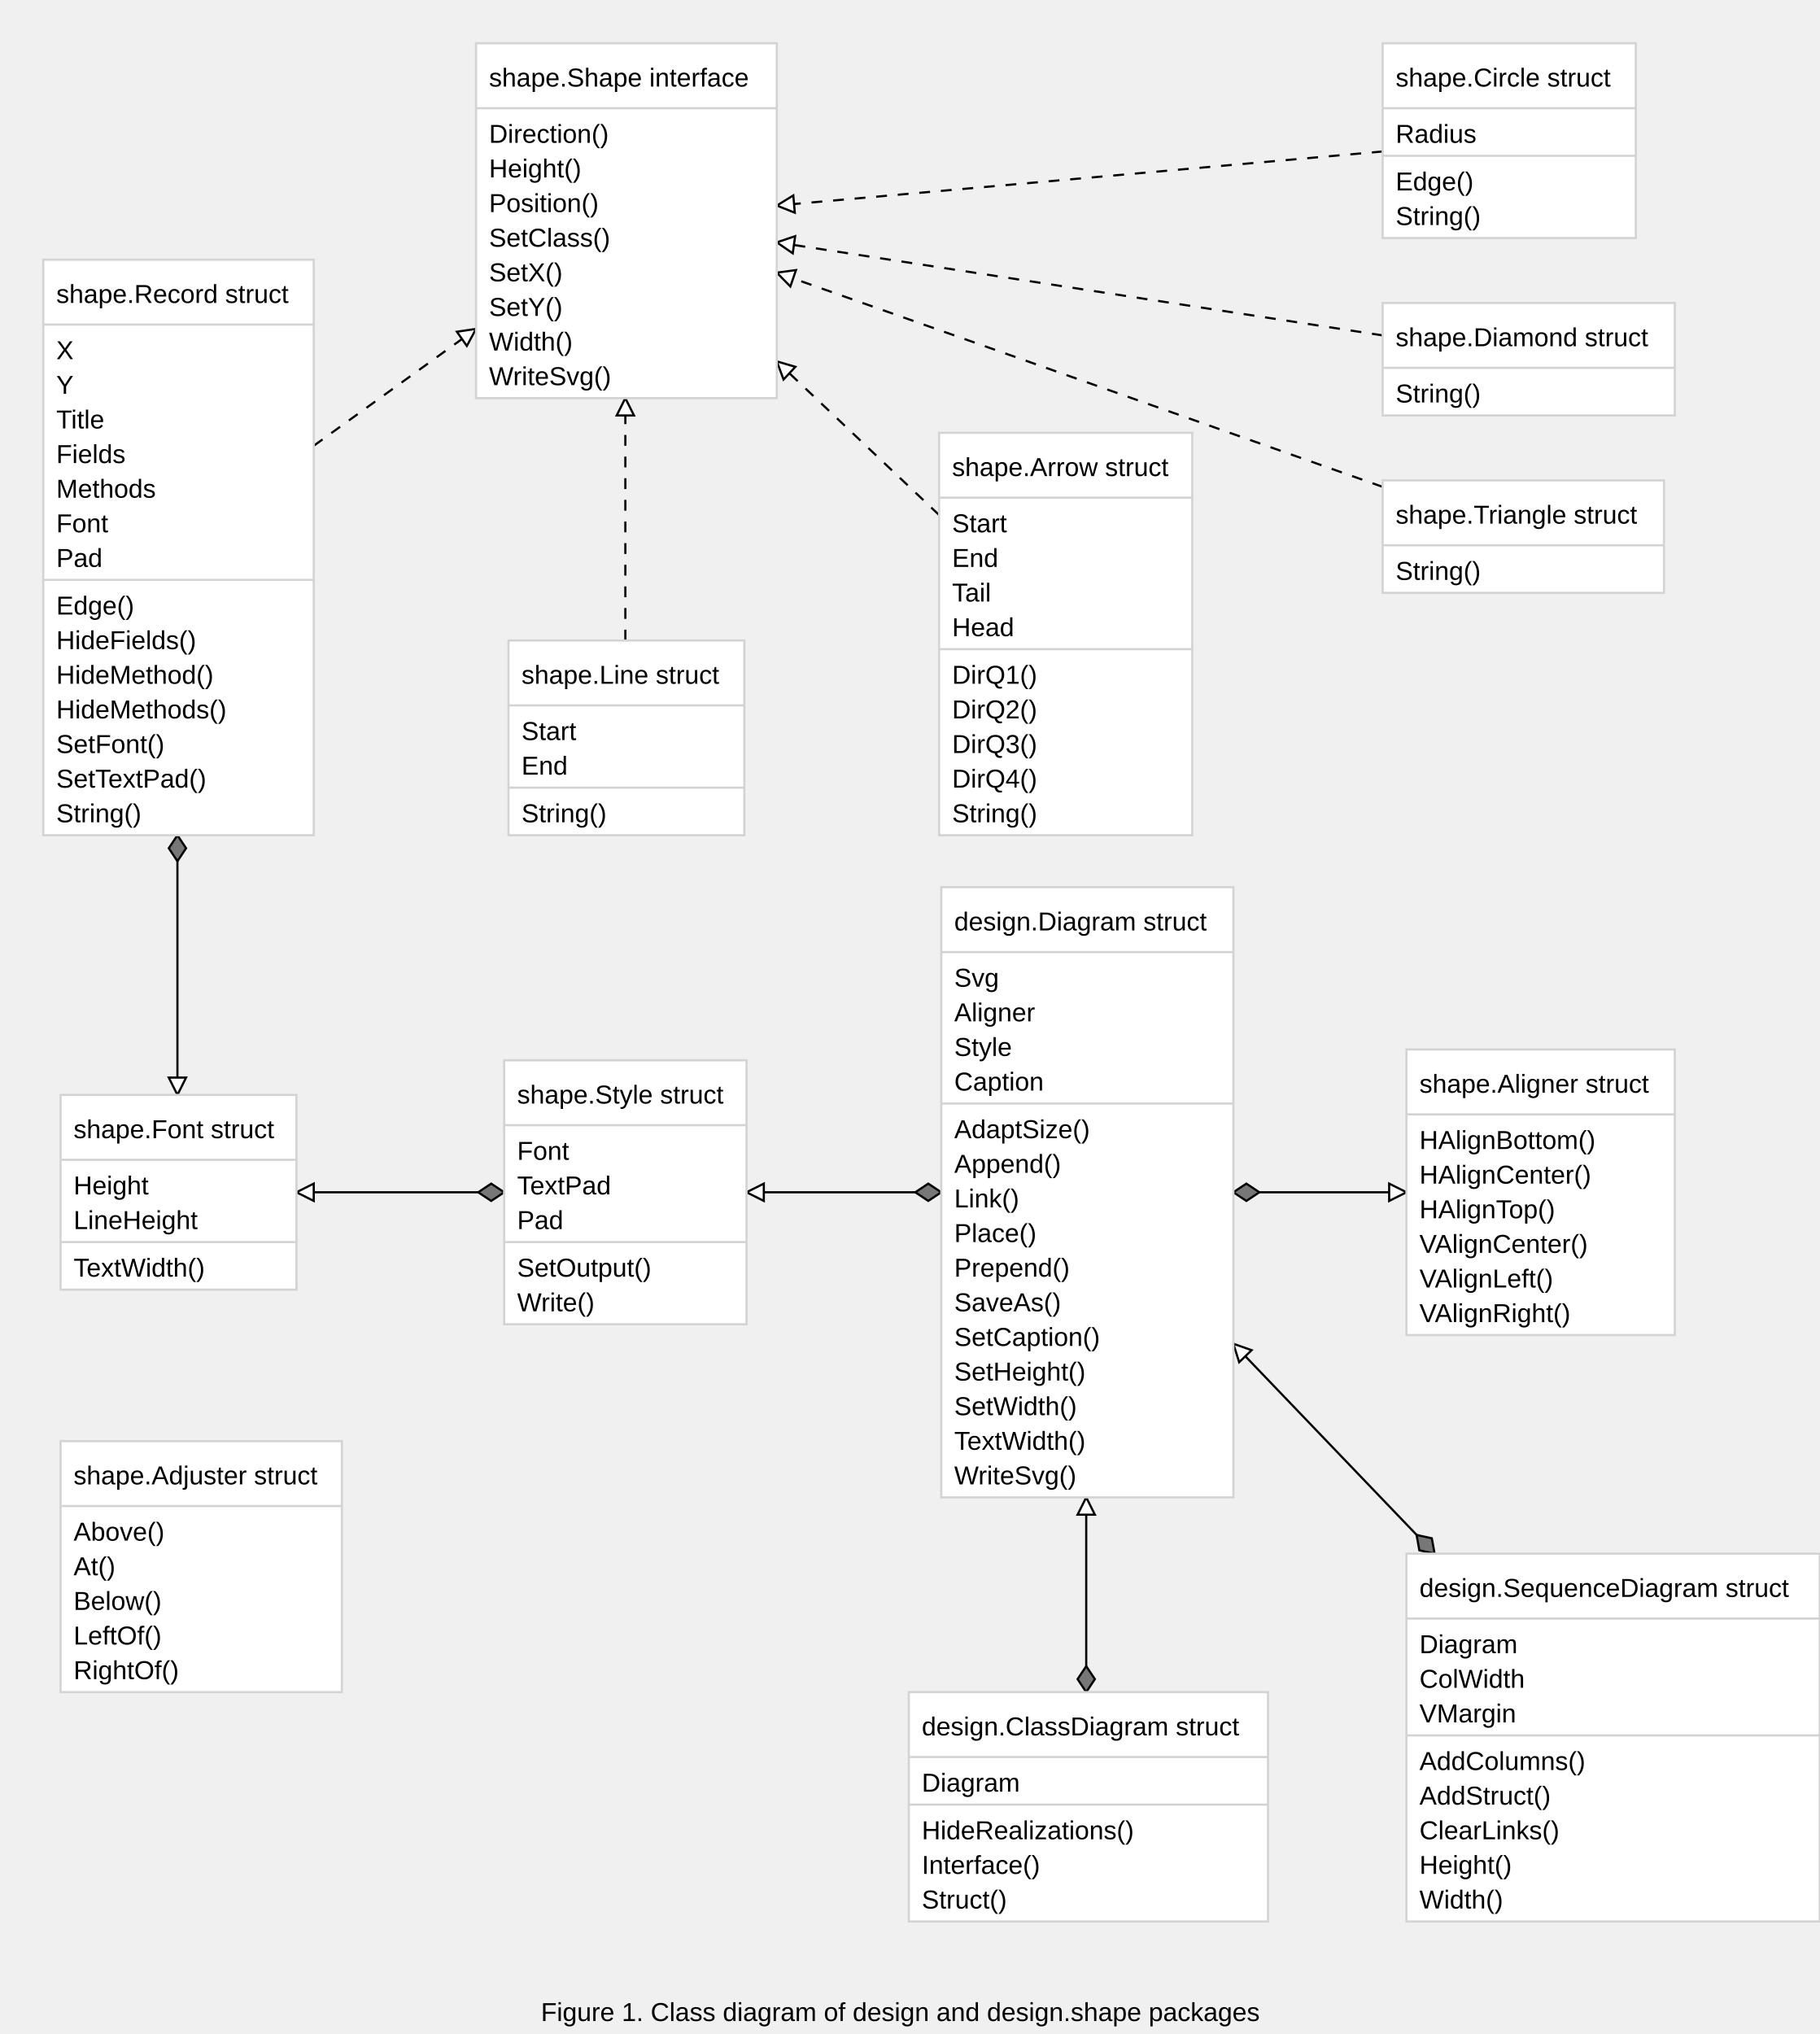
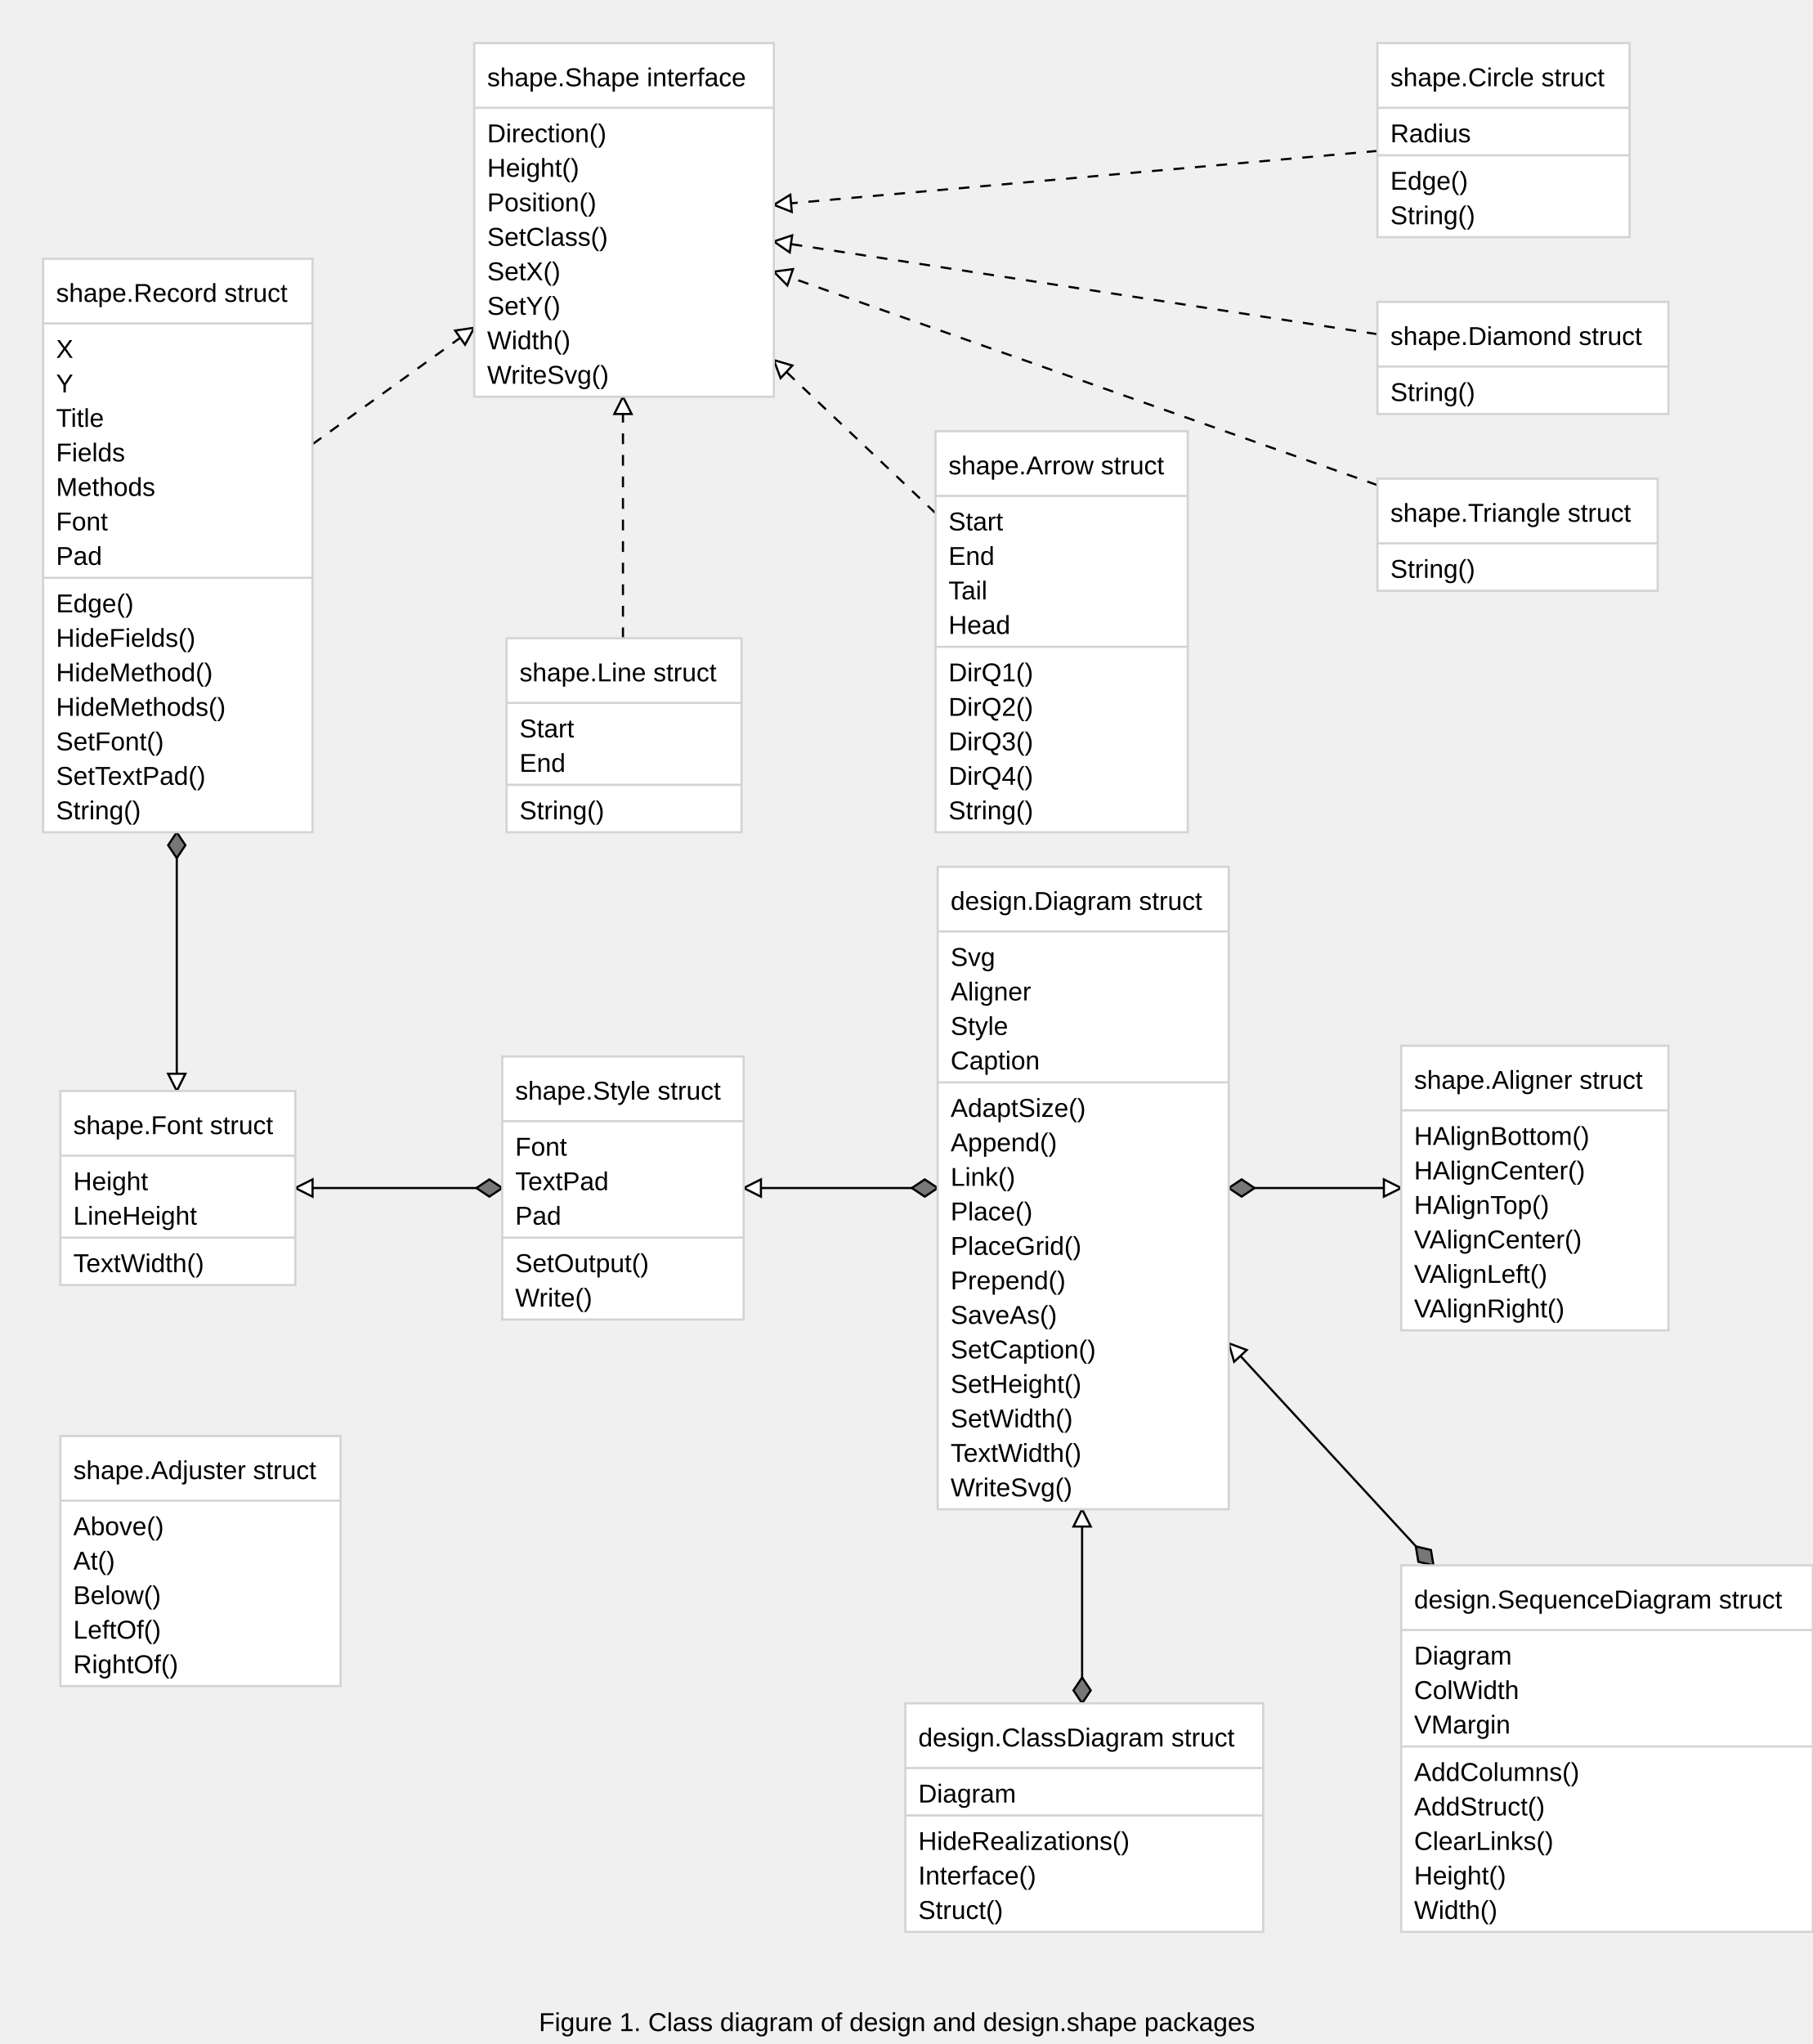
- <svg xmlns="http://www.w3.org/2000/svg" width="841" height="940" font-family="Arial, Helvetica, sans-serif">
+ <svg xmlns="http://www.w3.org/2000/svg" width="841" height="948" font-family="Arial, Helvetica, sans-serif">
  <path stroke="black" stroke-dasharray="5,5,5" d="M145,206 L220,152" />
  <g transform="rotate(-35 220 152)">
    <path stroke="black" fill="#ffffff" d="M220,152 l-8,-4 l 0,8 Z" />
  </g>
  <path stroke="black" stroke-dasharray="5,5,5" d="M434,238 L359,167" />
  <g transform="rotate(223 359 167)">
    <path stroke="black" fill="#ffffff" d="M359,167 l-8,-4 l 0,8 Z" />
  </g>
  <path stroke="black" stroke-dasharray="5,5,5" d="M289,296 L289,184" />
  <g transform="rotate(-90 289 184)">
    <path stroke="black" fill="#ffffff" d="M289,184 l-8,-4 l 0,8 Z" />
  </g>
  <path stroke="black" stroke-dasharray="5,5,5" d="M639,70 L359,95" />
  <g transform="rotate(175 359 95)">
    <path stroke="black" fill="#ffffff" d="M359,95 l-8,-4 l 0,8 Z" />
  </g>
  <path stroke="black" stroke-dasharray="5,5,5" d="M639,155 L359,112" />
  <g transform="rotate(188 359 112)">
    <path stroke="black" fill="#ffffff" d="M359,112 l-8,-4 l 0,8 Z" />
  </g>
  <path stroke="black" stroke-dasharray="5,5,5" d="M639,225 L359,126" />
  <g transform="rotate(199 359 126)">
    <path stroke="black" fill="#ffffff" d="M359,126 l-8,-4 l 0,8 Z" />
  </g>
  <path stroke="black" d="M82,386 L82,506" />
  <g transform="rotate(90 82 386)">
    <path stroke="black" fill="#777777" d="M82,386 l 6,-4 6,4 -6,4 -6,-4" />
  </g>
  <g transform="rotate(90 82 506)">
    <path stroke="black" fill="#ffffff" d="M82,506 l-8,-4 l 0,8 Z" />
  </g>
  <path stroke="black" d="M233,551 L137,551" />
  <g transform="rotate(180 233 551)">
    <path stroke="black" fill="#777777" d="M233,551 l 6,-4 6,4 -6,4 -6,-4" />
  </g>
  <g transform="rotate(180 137 551)">
    <path stroke="black" fill="#ffffff" d="M137,551 l-8,-4 l 0,8 Z" />
  </g>
-   <path stroke="black" d="M663,718 L570,621" />
-   <g transform="rotate(226 663 718)">
-     <path stroke="black" fill="#777777" d="M663,718 l 6,-4 6,4 -6,4 -6,-4" />
-   </g>
-   <g transform="rotate(226 570 621)">
-     <path stroke="black" fill="#ffffff" d="M570,621 l-8,-4 l 0,8 Z" />
-   </g>
-   <path stroke="black" d="M502,782 L502,692" />
-   <g transform="rotate(-90 502 782)">
-     <path stroke="black" fill="#777777" d="M502,782 l 6,-4 6,4 -6,4 -6,-4" />
-   </g>
-   <g transform="rotate(-90 502 692)">
-     <path stroke="black" fill="#ffffff" d="M502,692 l-8,-4 l 0,8 Z" />
+   <path stroke="black" d="M665,726 L570,623" />
+   <g transform="rotate(227 665 726)">
+     <path stroke="black" fill="#777777" d="M665,726 l 6,-4 6,4 -6,4 -6,-4" />
+   </g>
+   <g transform="rotate(227 570 623)">
+     <path stroke="black" fill="#ffffff" d="M570,623 l-8,-4 l 0,8 Z" />
+   </g>
+   <path stroke="black" d="M502,790 L502,700" />
+   <g transform="rotate(-90 502 790)">
+     <path stroke="black" fill="#777777" d="M502,790 l 6,-4 6,4 -6,4 -6,-4" />
+   </g>
+   <g transform="rotate(-90 502 700)">
+     <path stroke="black" fill="#ffffff" d="M502,700 l-8,-4 l 0,8 Z" />
  </g>
  <path stroke="black" d="M570,551 L650,551" />
  <g transform="rotate(0 570 551)">
    <path stroke="black" fill="#777777" d="M570,551 l 6,-4 6,4 -6,4 -6,-4" />
  </g>
  <g transform="rotate(0 650 551)">
    <path stroke="black" fill="#ffffff" d="M650,551 l-8,-4 l 0,8 Z" />
  </g>
  <path stroke="black" d="M435,551 L345,551" />
  <g transform="rotate(180 435 551)">
    <path stroke="black" fill="#777777" d="M435,551 l 6,-4 6,4 -6,4 -6,-4" />
  </g>
  <g transform="rotate(180 345 551)">
    <path stroke="black" fill="#ffffff" d="M345,551 l-8,-4 l 0,8 Z" />
  </g>
  <rect stroke="#d3d3d3" fill="#ffffff" x="220" y="20" width="139" height="164" />
  <line stroke="#d3d3d3" x1="220" y1="50" x2="359" y2="50" />
  <text font-family="Arial,Helvetica,sans-serif" font-size="12px" x="226" y="66">Direction()</text>
  <text font-family="Arial,Helvetica,sans-serif" font-size="12px" x="226" y="82">Height()</text>
  <text font-family="Arial,Helvetica,sans-serif" font-size="12px" x="226" y="98">Position()</text>
  <text font-family="Arial,Helvetica,sans-serif" font-size="12px" x="226" y="114">SetClass()</text>
  <text font-family="Arial,Helvetica,sans-serif" font-size="12px" x="226" y="130">SetX()</text>
  <text font-family="Arial,Helvetica,sans-serif" font-size="12px" x="226" y="146">SetY()</text>
  <text font-family="Arial,Helvetica,sans-serif" font-size="12px" x="226" y="162">Width()</text>
  <text font-family="Arial,Helvetica,sans-serif" font-size="12px" x="226" y="178">WriteSvg()</text>
  <text font-family="Arial,Helvetica,sans-serif" font-size="12px" x="226" y="40">shape.Shape interface</text>
  <rect stroke="#d3d3d3" fill="#ffffff" x="20" y="120" width="125" height="266" />
  <line stroke="#d3d3d3" x1="20" y1="150" x2="145" y2="150" />
  <text font-family="Arial,Helvetica,sans-serif" font-size="12px" x="26" y="166">X</text>
  <text font-family="Arial,Helvetica,sans-serif" font-size="12px" x="26" y="182">Y</text>
  <text font-family="Arial,Helvetica,sans-serif" font-size="12px" x="26" y="198">Title</text>
  <text font-family="Arial,Helvetica,sans-serif" font-size="12px" x="26" y="214">Fields</text>
  <text font-family="Arial,Helvetica,sans-serif" font-size="12px" x="26" y="230">Methods</text>
  <text font-family="Arial,Helvetica,sans-serif" font-size="12px" x="26" y="246">Font</text>
  <text font-family="Arial,Helvetica,sans-serif" font-size="12px" x="26" y="262">Pad</text>
  <line stroke="#d3d3d3" x1="20" y1="268" x2="145" y2="268" />
  <text font-family="Arial,Helvetica,sans-serif" font-size="12px" x="26" y="284">Edge()</text>
  <text font-family="Arial,Helvetica,sans-serif" font-size="12px" x="26" y="300">HideFields()</text>
  <text font-family="Arial,Helvetica,sans-serif" font-size="12px" x="26" y="316">HideMethod()</text>
  <text font-family="Arial,Helvetica,sans-serif" font-size="12px" x="26" y="332">HideMethods()</text>
  <text font-family="Arial,Helvetica,sans-serif" font-size="12px" x="26" y="348">SetFont()</text>
  <text font-family="Arial,Helvetica,sans-serif" font-size="12px" x="26" y="364">SetTextPad()</text>
  <text font-family="Arial,Helvetica,sans-serif" font-size="12px" x="26" y="380">String()</text>
  <text font-family="Arial,Helvetica,sans-serif" font-size="12px" x="26" y="140">shape.Record struct</text>
  <rect stroke="#d3d3d3" fill="#ffffff" x="235" y="296" width="109" height="90" />
  <line stroke="#d3d3d3" x1="235" y1="326" x2="344" y2="326" />
  <text font-family="Arial,Helvetica,sans-serif" font-size="12px" x="241" y="342">Start</text>
  <text font-family="Arial,Helvetica,sans-serif" font-size="12px" x="241" y="358">End</text>
  <line stroke="#d3d3d3" x1="235" y1="364" x2="344" y2="364" />
  <text font-family="Arial,Helvetica,sans-serif" font-size="12px" x="241" y="380">String()</text>
  <text font-family="Arial,Helvetica,sans-serif" font-size="12px" x="241" y="316">shape.Line struct</text>
  <rect stroke="#d3d3d3" fill="#ffffff" x="434" y="200" width="117" height="186" />
  <line stroke="#d3d3d3" x1="434" y1="230" x2="551" y2="230" />
  <text font-family="Arial,Helvetica,sans-serif" font-size="12px" x="440" y="246">Start</text>
  <text font-family="Arial,Helvetica,sans-serif" font-size="12px" x="440" y="262">End</text>
  <text font-family="Arial,Helvetica,sans-serif" font-size="12px" x="440" y="278">Tail</text>
  <text font-family="Arial,Helvetica,sans-serif" font-size="12px" x="440" y="294">Head</text>
  <line stroke="#d3d3d3" x1="434" y1="300" x2="551" y2="300" />
  <text font-family="Arial,Helvetica,sans-serif" font-size="12px" x="440" y="316">DirQ1()</text>
  <text font-family="Arial,Helvetica,sans-serif" font-size="12px" x="440" y="332">DirQ2()</text>
  <text font-family="Arial,Helvetica,sans-serif" font-size="12px" x="440" y="348">DirQ3()</text>
  <text font-family="Arial,Helvetica,sans-serif" font-size="12px" x="440" y="364">DirQ4()</text>
  <text font-family="Arial,Helvetica,sans-serif" font-size="12px" x="440" y="380">String()</text>
  <text font-family="Arial,Helvetica,sans-serif" font-size="12px" x="440" y="220">shape.Arrow struct</text>
  <rect stroke="#d3d3d3" fill="#ffffff" x="639" y="20" width="117" height="90" />
  <line stroke="#d3d3d3" x1="639" y1="50" x2="756" y2="50" />
  <text font-family="Arial,Helvetica,sans-serif" font-size="12px" x="645" y="66">Radius</text>
  <line stroke="#d3d3d3" x1="639" y1="72" x2="756" y2="72" />
  <text font-family="Arial,Helvetica,sans-serif" font-size="12px" x="645" y="88">Edge()</text>
  <text font-family="Arial,Helvetica,sans-serif" font-size="12px" x="645" y="104">String()</text>
  <text font-family="Arial,Helvetica,sans-serif" font-size="12px" x="645" y="40">shape.Circle struct</text>
  <rect stroke="#d3d3d3" fill="#ffffff" x="639" y="140" width="135" height="52" />
  <line stroke="#d3d3d3" x1="639" y1="170" x2="774" y2="170" />
  <text font-family="Arial,Helvetica,sans-serif" font-size="12px" x="645" y="186">String()</text>
  <text font-family="Arial,Helvetica,sans-serif" font-size="12px" x="645" y="160">shape.Diamond struct</text>
  <rect stroke="#d3d3d3" fill="#ffffff" x="639" y="222" width="130" height="52" />
  <line stroke="#d3d3d3" x1="639" y1="252" x2="769" y2="252" />
  <text font-family="Arial,Helvetica,sans-serif" font-size="12px" x="645" y="268">String()</text>
  <text font-family="Arial,Helvetica,sans-serif" font-size="12px" x="645" y="242">shape.Triangle struct</text>
  <rect stroke="#d3d3d3" fill="#ffffff" x="28" y="506" width="109" height="90" />
  <line stroke="#d3d3d3" x1="28" y1="536" x2="137" y2="536" />
  <text font-family="Arial,Helvetica,sans-serif" font-size="12px" x="34" y="552">Height</text>
  <text font-family="Arial,Helvetica,sans-serif" font-size="12px" x="34" y="568">LineHeight</text>
  <line stroke="#d3d3d3" x1="28" y1="574" x2="137" y2="574" />
  <text font-family="Arial,Helvetica,sans-serif" font-size="12px" x="34" y="590">TextWidth()</text>
  <text font-family="Arial,Helvetica,sans-serif" font-size="12px" x="34" y="526">shape.Font struct</text>
  <rect stroke="#d3d3d3" fill="#ffffff" x="233" y="490" width="112" height="122" />
  <line stroke="#d3d3d3" x1="233" y1="520" x2="345" y2="520" />
  <text font-family="Arial,Helvetica,sans-serif" font-size="12px" x="239" y="536">Font</text>
  <text font-family="Arial,Helvetica,sans-serif" font-size="12px" x="239" y="552">TextPad</text>
  <text font-family="Arial,Helvetica,sans-serif" font-size="12px" x="239" y="568">Pad</text>
  <line stroke="#d3d3d3" x1="233" y1="574" x2="345" y2="574" />
  <text font-family="Arial,Helvetica,sans-serif" font-size="12px" x="239" y="590">SetOutput()</text>
  <text font-family="Arial,Helvetica,sans-serif" font-size="12px" x="239" y="606">Write()</text>
  <text font-family="Arial,Helvetica,sans-serif" font-size="12px" x="239" y="510">shape.Style struct</text>
-   <rect stroke="#d3d3d3" fill="#ffffff" x="435" y="410" width="135" height="282" />
-   <line stroke="#d3d3d3" x1="435" y1="440" x2="570" y2="440" />
-   <text font-family="Arial,Helvetica,sans-serif" font-size="12px" x="441" y="456">Svg</text>
-   <text font-family="Arial,Helvetica,sans-serif" font-size="12px" x="441" y="472">Aligner</text>
-   <text font-family="Arial,Helvetica,sans-serif" font-size="12px" x="441" y="488">Style</text>
-   <text font-family="Arial,Helvetica,sans-serif" font-size="12px" x="441" y="504">Caption</text>
-   <line stroke="#d3d3d3" x1="435" y1="510" x2="570" y2="510" />
-   <text font-family="Arial,Helvetica,sans-serif" font-size="12px" x="441" y="526">AdaptSize()</text>
-   <text font-family="Arial,Helvetica,sans-serif" font-size="12px" x="441" y="542">Append()</text>
-   <text font-family="Arial,Helvetica,sans-serif" font-size="12px" x="441" y="558">Link()</text>
-   <text font-family="Arial,Helvetica,sans-serif" font-size="12px" x="441" y="574">Place()</text>
-   <text font-family="Arial,Helvetica,sans-serif" font-size="12px" x="441" y="590">Prepend()</text>
-   <text font-family="Arial,Helvetica,sans-serif" font-size="12px" x="441" y="606">SaveAs()</text>
-   <text font-family="Arial,Helvetica,sans-serif" font-size="12px" x="441" y="622">SetCaption()</text>
-   <text font-family="Arial,Helvetica,sans-serif" font-size="12px" x="441" y="638">SetHeight()</text>
-   <text font-family="Arial,Helvetica,sans-serif" font-size="12px" x="441" y="654">SetWidth()</text>
-   <text font-family="Arial,Helvetica,sans-serif" font-size="12px" x="441" y="670">TextWidth()</text>
-   <text font-family="Arial,Helvetica,sans-serif" font-size="12px" x="441" y="686">WriteSvg()</text>
-   <text font-family="Arial,Helvetica,sans-serif" font-size="12px" x="441" y="430">design.Diagram struct</text>
+   <rect stroke="#d3d3d3" fill="#ffffff" x="435" y="402" width="135" height="298" />
+   <line stroke="#d3d3d3" x1="435" y1="432" x2="570" y2="432" />
+   <text font-family="Arial,Helvetica,sans-serif" font-size="12px" x="441" y="448">Svg</text>
+   <text font-family="Arial,Helvetica,sans-serif" font-size="12px" x="441" y="464">Aligner</text>
+   <text font-family="Arial,Helvetica,sans-serif" font-size="12px" x="441" y="480">Style</text>
+   <text font-family="Arial,Helvetica,sans-serif" font-size="12px" x="441" y="496">Caption</text>
+   <line stroke="#d3d3d3" x1="435" y1="502" x2="570" y2="502" />
+   <text font-family="Arial,Helvetica,sans-serif" font-size="12px" x="441" y="518">AdaptSize()</text>
+   <text font-family="Arial,Helvetica,sans-serif" font-size="12px" x="441" y="534">Append()</text>
+   <text font-family="Arial,Helvetica,sans-serif" font-size="12px" x="441" y="550">Link()</text>
+   <text font-family="Arial,Helvetica,sans-serif" font-size="12px" x="441" y="566">Place()</text>
+   <text font-family="Arial,Helvetica,sans-serif" font-size="12px" x="441" y="582">PlaceGrid()</text>
+   <text font-family="Arial,Helvetica,sans-serif" font-size="12px" x="441" y="598">Prepend()</text>
+   <text font-family="Arial,Helvetica,sans-serif" font-size="12px" x="441" y="614">SaveAs()</text>
+   <text font-family="Arial,Helvetica,sans-serif" font-size="12px" x="441" y="630">SetCaption()</text>
+   <text font-family="Arial,Helvetica,sans-serif" font-size="12px" x="441" y="646">SetHeight()</text>
+   <text font-family="Arial,Helvetica,sans-serif" font-size="12px" x="441" y="662">SetWidth()</text>
+   <text font-family="Arial,Helvetica,sans-serif" font-size="12px" x="441" y="678">TextWidth()</text>
+   <text font-family="Arial,Helvetica,sans-serif" font-size="12px" x="441" y="694">WriteSvg()</text>
+   <text font-family="Arial,Helvetica,sans-serif" font-size="12px" x="441" y="422">design.Diagram struct</text>
  <rect stroke="#d3d3d3" fill="#ffffff" x="650" y="485" width="124" height="132" />
  <line stroke="#d3d3d3" x1="650" y1="515" x2="774" y2="515" />
  <text font-family="Arial,Helvetica,sans-serif" font-size="12px" x="656" y="531">HAlignBottom()</text>
  <text font-family="Arial,Helvetica,sans-serif" font-size="12px" x="656" y="547">HAlignCenter()</text>
  <text font-family="Arial,Helvetica,sans-serif" font-size="12px" x="656" y="563">HAlignTop()</text>
  <text font-family="Arial,Helvetica,sans-serif" font-size="12px" x="656" y="579">VAlignCenter()</text>
  <text font-family="Arial,Helvetica,sans-serif" font-size="12px" x="656" y="595">VAlignLeft()</text>
  <text font-family="Arial,Helvetica,sans-serif" font-size="12px" x="656" y="611">VAlignRight()</text>
  <text font-family="Arial,Helvetica,sans-serif" font-size="12px" x="656" y="505">shape.Aligner struct</text>
  <rect stroke="#d3d3d3" fill="#ffffff" x="28" y="666" width="130" height="116" />
  <line stroke="#d3d3d3" x1="28" y1="696" x2="158" y2="696" />
  <text font-family="Arial,Helvetica,sans-serif" font-size="12px" x="34" y="712">Above()</text>
  <text font-family="Arial,Helvetica,sans-serif" font-size="12px" x="34" y="728">At()</text>
  <text font-family="Arial,Helvetica,sans-serif" font-size="12px" x="34" y="744">Below()</text>
  <text font-family="Arial,Helvetica,sans-serif" font-size="12px" x="34" y="760">LeftOf()</text>
  <text font-family="Arial,Helvetica,sans-serif" font-size="12px" x="34" y="776">RightOf()</text>
  <text font-family="Arial,Helvetica,sans-serif" font-size="12px" x="34" y="686">shape.Adjuster struct</text>
-   <rect stroke="#d3d3d3" fill="#ffffff" x="650" y="718" width="191" height="170" />
-   <line stroke="#d3d3d3" x1="650" y1="748" x2="841" y2="748" />
-   <text font-family="Arial,Helvetica,sans-serif" font-size="12px" x="656" y="764">Diagram</text>
-   <text font-family="Arial,Helvetica,sans-serif" font-size="12px" x="656" y="780">ColWidth</text>
-   <text font-family="Arial,Helvetica,sans-serif" font-size="12px" x="656" y="796">VMargin</text>
-   <line stroke="#d3d3d3" x1="650" y1="802" x2="841" y2="802" />
-   <text font-family="Arial,Helvetica,sans-serif" font-size="12px" x="656" y="818">AddColumns()</text>
-   <text font-family="Arial,Helvetica,sans-serif" font-size="12px" x="656" y="834">AddStruct()</text>
-   <text font-family="Arial,Helvetica,sans-serif" font-size="12px" x="656" y="850">ClearLinks()</text>
-   <text font-family="Arial,Helvetica,sans-serif" font-size="12px" x="656" y="866">Height()</text>
-   <text font-family="Arial,Helvetica,sans-serif" font-size="12px" x="656" y="882">Width()</text>
-   <text font-family="Arial,Helvetica,sans-serif" font-size="12px" x="656" y="738">design.SequenceDiagram struct</text>
-   <rect stroke="#d3d3d3" fill="#ffffff" x="420" y="782" width="166" height="106" />
-   <line stroke="#d3d3d3" x1="420" y1="812" x2="586" y2="812" />
-   <text font-family="Arial,Helvetica,sans-serif" font-size="12px" x="426" y="828">Diagram</text>
-   <line stroke="#d3d3d3" x1="420" y1="834" x2="586" y2="834" />
-   <text font-family="Arial,Helvetica,sans-serif" font-size="12px" x="426" y="850">HideRealizations()</text>
-   <text font-family="Arial,Helvetica,sans-serif" font-size="12px" x="426" y="866">Interface()</text>
-   <text font-family="Arial,Helvetica,sans-serif" font-size="12px" x="426" y="882">Struct()</text>
-   <text font-family="Arial,Helvetica,sans-serif" font-size="12px" x="426" y="802">design.ClassDiagram struct</text>
-   <text font-family="Arial,Helvetica,sans-serif" font-size="12px" x="250" y="934">Figure 1. Class diagram of design and design.shape packages</text>
+   <rect stroke="#d3d3d3" fill="#ffffff" x="650" y="726" width="191" height="170" />
+   <line stroke="#d3d3d3" x1="650" y1="756" x2="841" y2="756" />
+   <text font-family="Arial,Helvetica,sans-serif" font-size="12px" x="656" y="772">Diagram</text>
+   <text font-family="Arial,Helvetica,sans-serif" font-size="12px" x="656" y="788">ColWidth</text>
+   <text font-family="Arial,Helvetica,sans-serif" font-size="12px" x="656" y="804">VMargin</text>
+   <line stroke="#d3d3d3" x1="650" y1="810" x2="841" y2="810" />
+   <text font-family="Arial,Helvetica,sans-serif" font-size="12px" x="656" y="826">AddColumns()</text>
+   <text font-family="Arial,Helvetica,sans-serif" font-size="12px" x="656" y="842">AddStruct()</text>
+   <text font-family="Arial,Helvetica,sans-serif" font-size="12px" x="656" y="858">ClearLinks()</text>
+   <text font-family="Arial,Helvetica,sans-serif" font-size="12px" x="656" y="874">Height()</text>
+   <text font-family="Arial,Helvetica,sans-serif" font-size="12px" x="656" y="890">Width()</text>
+   <text font-family="Arial,Helvetica,sans-serif" font-size="12px" x="656" y="746">design.SequenceDiagram struct</text>
+   <rect stroke="#d3d3d3" fill="#ffffff" x="420" y="790" width="166" height="106" />
+   <line stroke="#d3d3d3" x1="420" y1="820" x2="586" y2="820" />
+   <text font-family="Arial,Helvetica,sans-serif" font-size="12px" x="426" y="836">Diagram</text>
+   <line stroke="#d3d3d3" x1="420" y1="842" x2="586" y2="842" />
+   <text font-family="Arial,Helvetica,sans-serif" font-size="12px" x="426" y="858">HideRealizations()</text>
+   <text font-family="Arial,Helvetica,sans-serif" font-size="12px" x="426" y="874">Interface()</text>
+   <text font-family="Arial,Helvetica,sans-serif" font-size="12px" x="426" y="890">Struct()</text>
+   <text font-family="Arial,Helvetica,sans-serif" font-size="12px" x="426" y="810">design.ClassDiagram struct</text>
+   <text font-family="Arial,Helvetica,sans-serif" font-size="12px" x="250" y="942">Figure 1. Class diagram of design and design.shape packages</text>
</svg>
